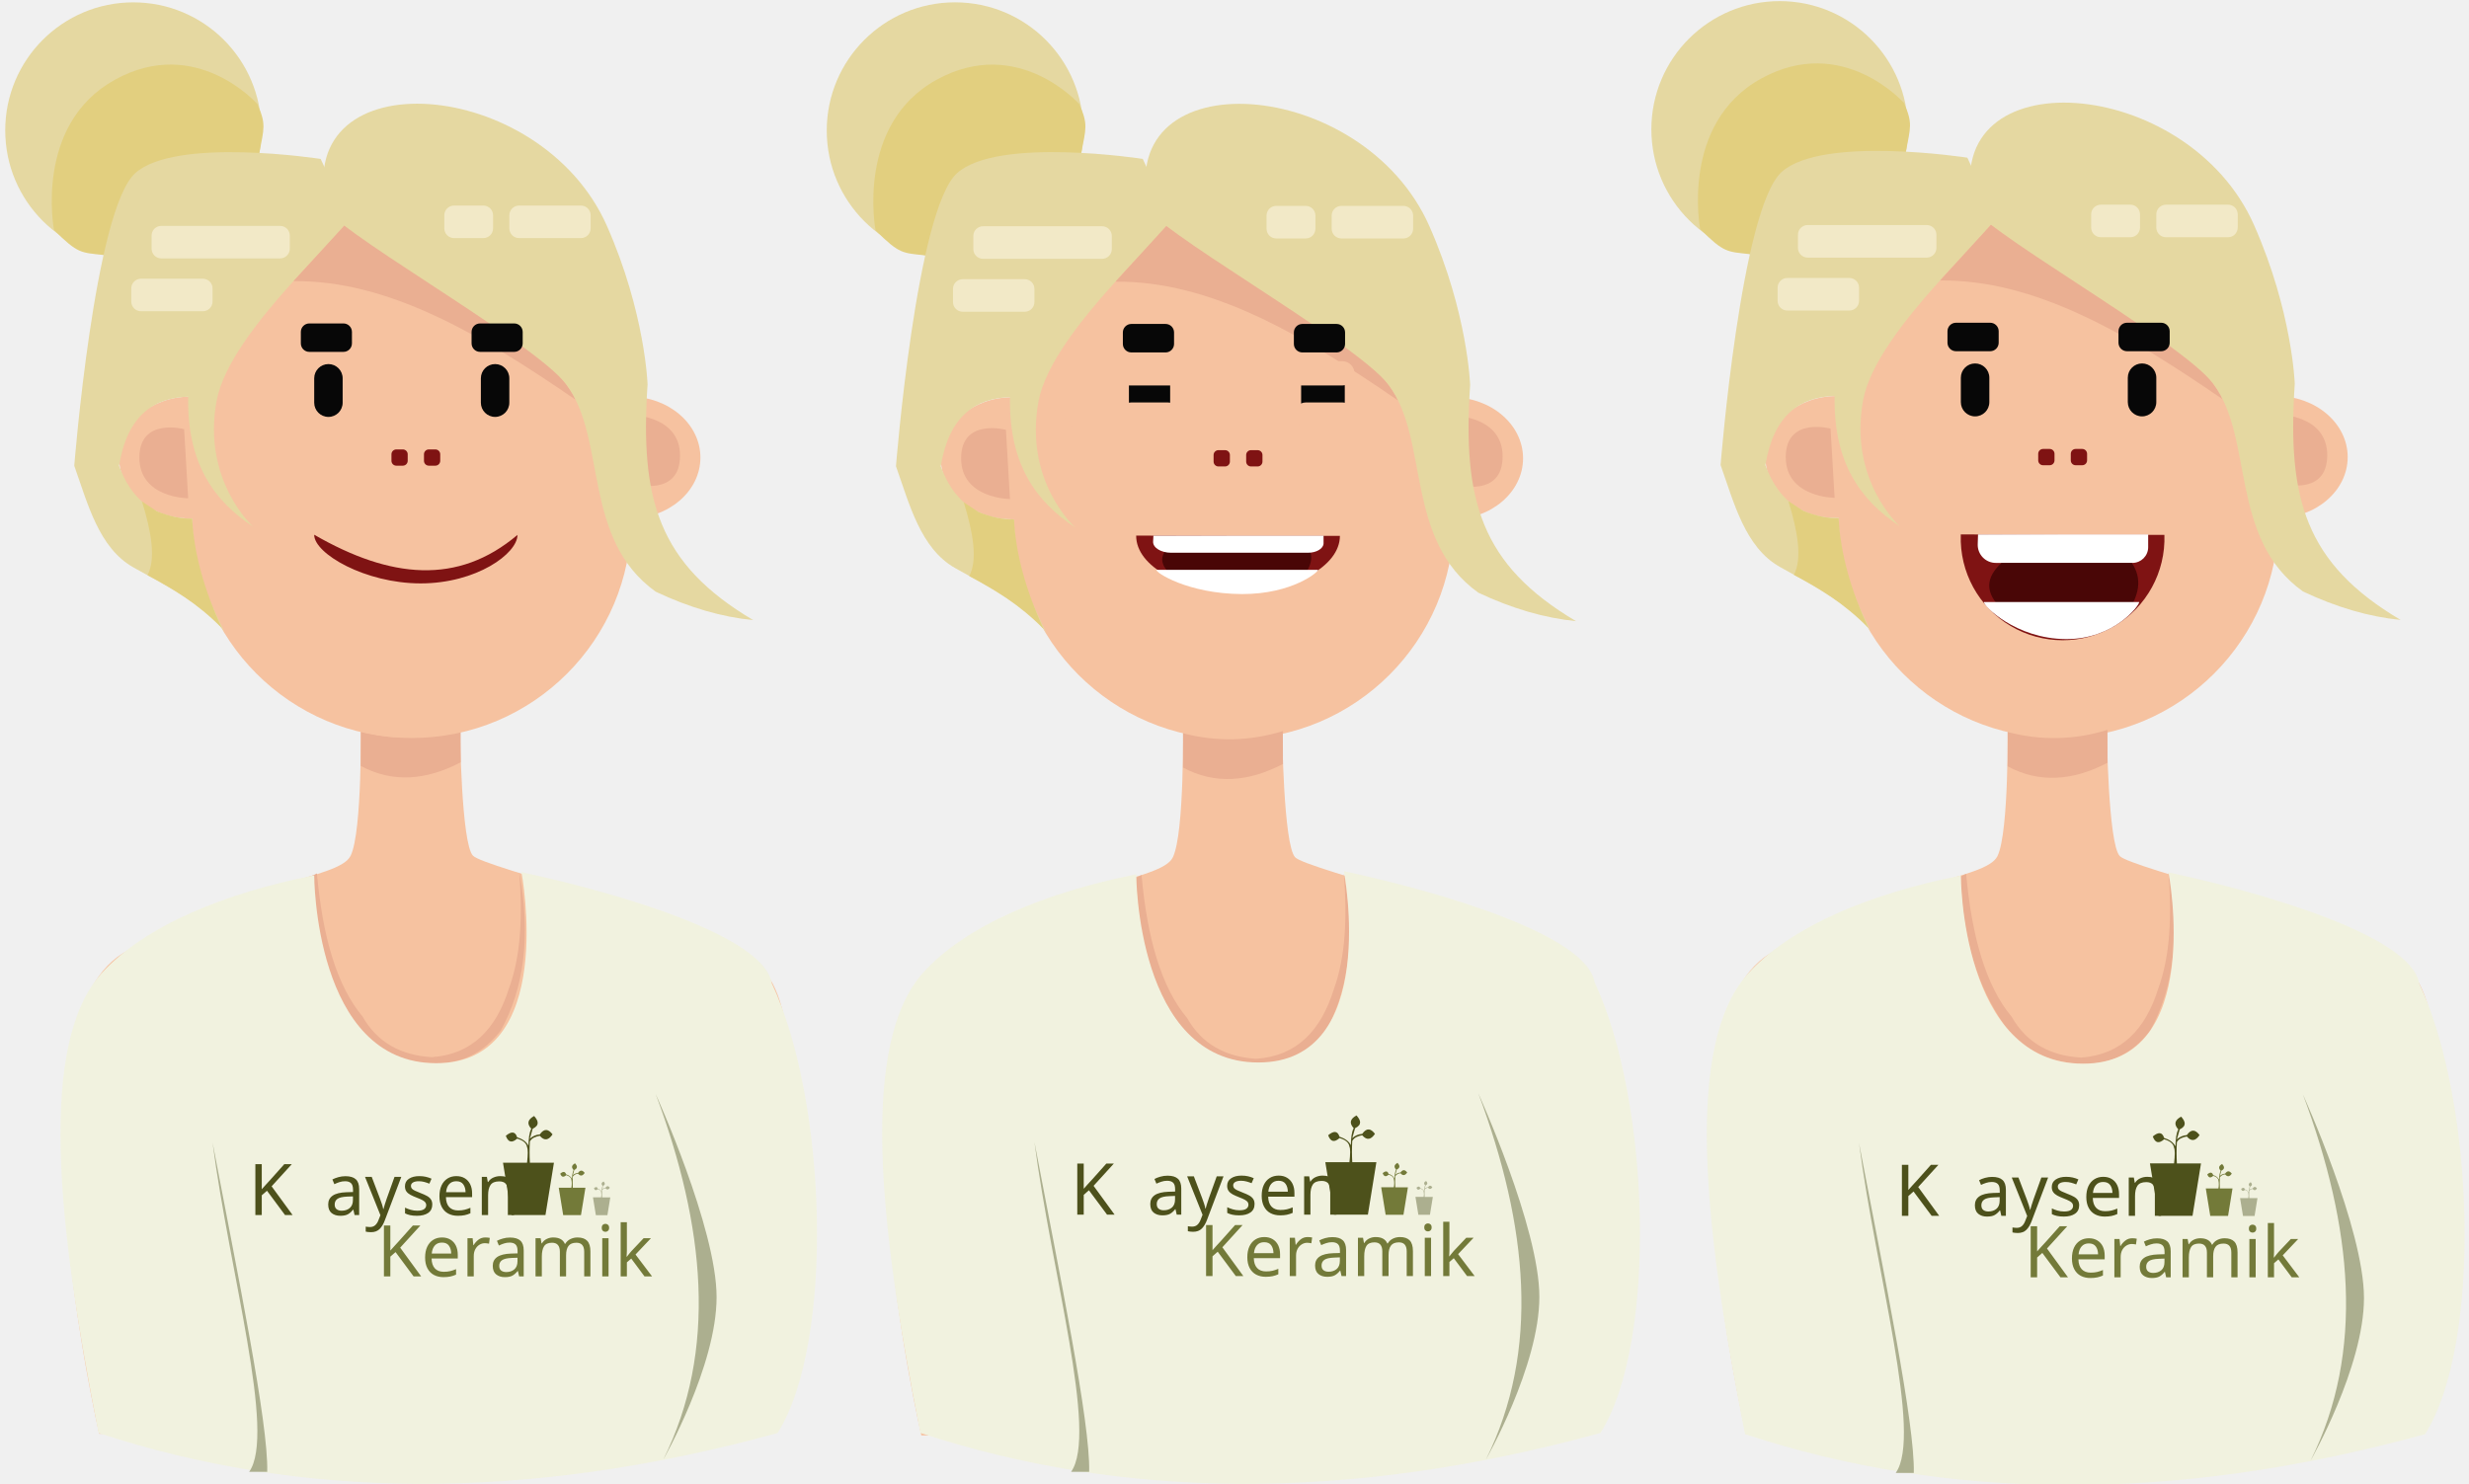
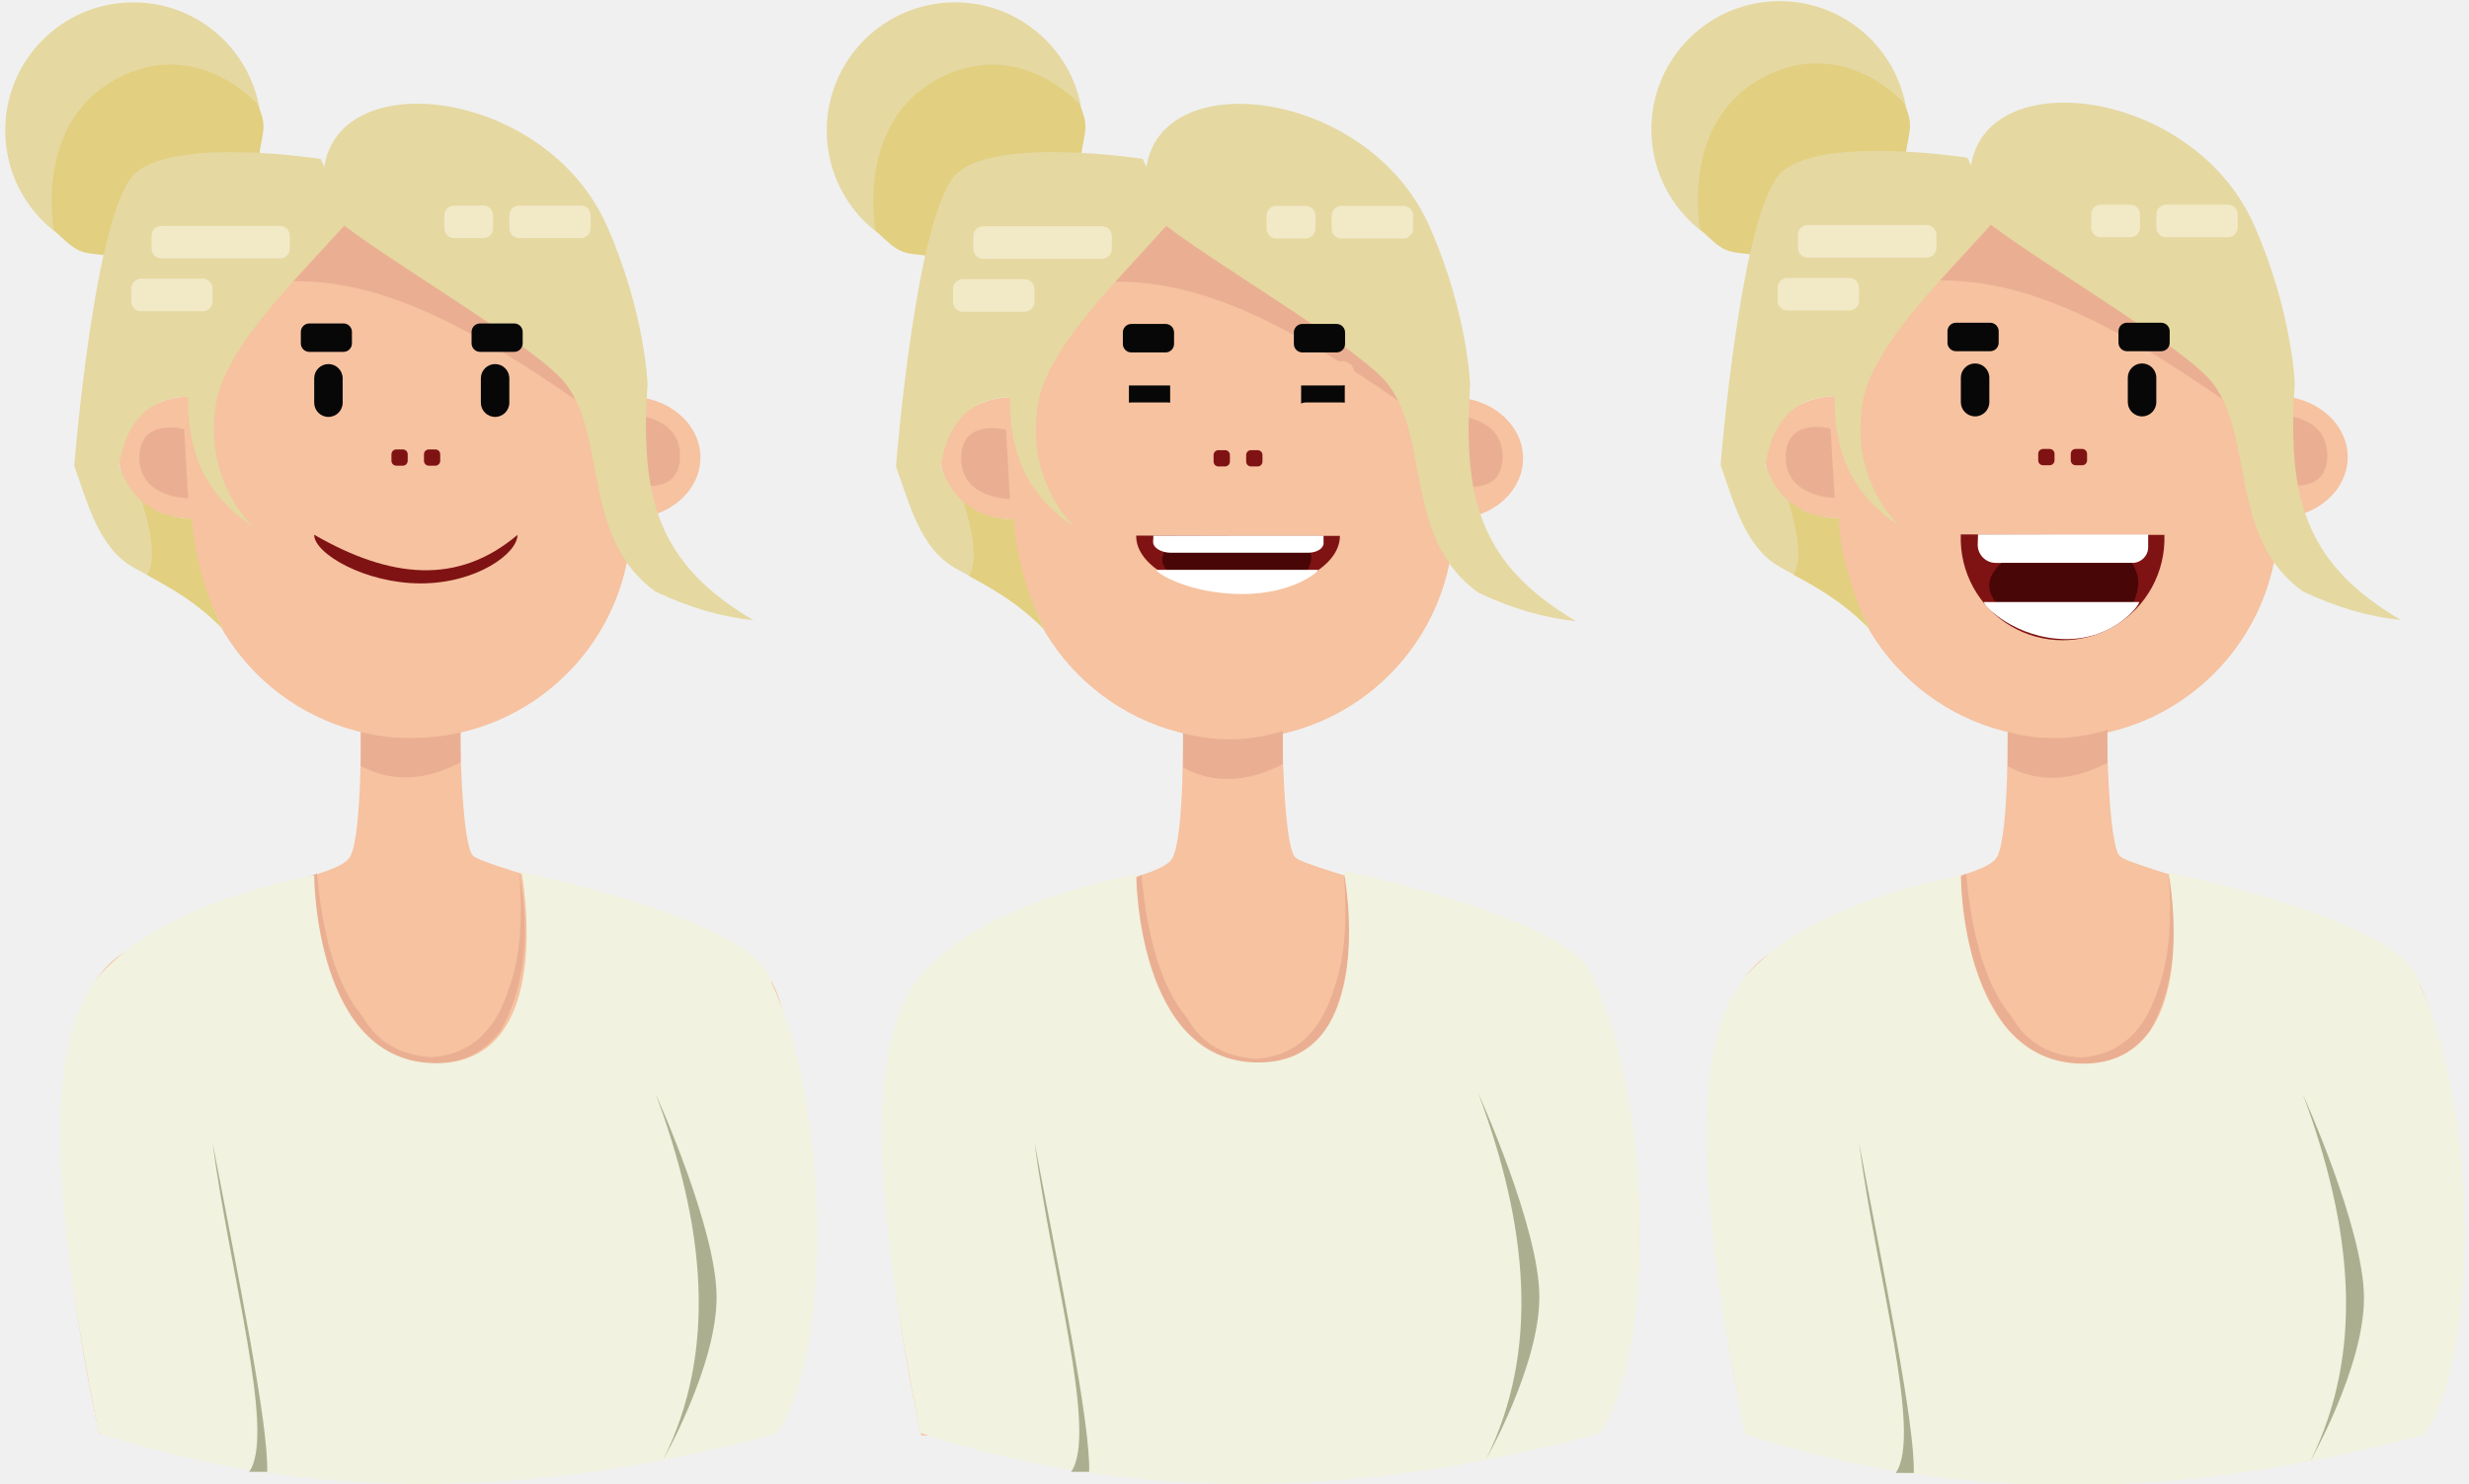
<svg xmlns="http://www.w3.org/2000/svg" id="Layer_1" data-name="Layer 1" width="1018" height="612" viewBox="0 0 1018 612">
-   <defs>
-     <style>
-       .cls-1 {
-         fill: #f6c2a0;
-       }
- 
-       .cls-2 {
-         fill: #eaaf92;
-       }
- 
-       .cls-3 {
-         fill: #070707;
-       }
- 
-       .cls-4 {
-         fill: #7f1313;
-       }
- 
-       .cls-5 {
-         fill: #e5d8a1;
-       }
- 
-       .cls-6 {
-         fill: #e2cf7f;
-       }
- 
-       .cls-7 {
-         fill: #f2e9c7;
-       }
- 
-       .cls-8 {
-         fill: #f1f2df;
-       }
- 
-       .cls-9 {
-         fill: #acaf8f;
-       }
- 
-       .cls-10, .cls-12 {
-         font-size: 29.42px;
-       }
- 
-       .cls-10, .cls-13, .cls-17 {
-         fill: #4d511b;
-       }
- 
-       .cls-10, .cls-12, .cls-17, .cls-19 {
-         font-family: Sail-Regular, Sail;
-       }
- 
-       .cls-11 {
-         letter-spacing: -0.01em;
-       }
- 
-       .cls-12, .cls-14, .cls-19 {
-         fill: #737a39;
-       }
- 
-       .cls-15 {
-         fill: #490606;
-       }
- 
-       .cls-16 {
-         fill: #fff;
-       }
- 
-       .cls-17, .cls-19 {
-         font-size: 29.47px;
-       }
- 
-       .cls-18 {
-         letter-spacing: -0.01em;
-       }
- 
-       .cls-20 {
-         fill: none;
-       }
-     </style>
-   </defs>
-   <g>
-     <path class="cls-1" d="M148.76,297.48s.68,45.33-4.17,55.4-45.31,10.08-94,40.3-9.7,198.12-9.7,198.12H312.39s31.8-171.26,0-193.08S199.81,357.92,195,352.88s-5.34-52.13-5.34-52.13Z" />
-     <path class="cls-2" d="M148.79,301.72a73.84,73.84,0,0,0,41.14-.88l0,13.56c-14.28,7.44-28,8.54-41.19,1.48Z" />
-     <path class="cls-2" d="M130.68,360.21l-2.2,1.07c.46,23.49,6,44.23,18.07,61.48,7,8.44,15.88,15.1,30.82,15.72,12.2.8,21.76-4,29.08-13.45,9.55-17.26,12.55-38.78,7.66-65.43,1.35,17.75.77,34.23-4.2,47.85-5.33,17.06-15.38,27.41-31.9,28.54-12.65-.76-22.41-6-28.54-16.79C138.89,406.59,133,386.28,130.68,360.21Z" />
-     <g>
-       <rect class="cls-1" x="79.26" y="79.75" width="181.03" height="224.61" rx="90.52" />
-       <ellipse class="cls-1" cx="259.46" cy="188.7" rx="29.33" ry="25.14" />
-       <ellipse class="cls-1" cx="78.42" cy="188.7" rx="29.33" ry="25.14" />
-       <rect class="cls-3" x="124.04" y="133.39" width="21.07" height="11.73" rx="3.5" />
-       <rect class="cls-4" x="161.4" y="185.35" width="6.7" height="6.7" rx="2" />
-       <rect class="cls-4" x="174.81" y="185.35" width="6.7" height="6.7" rx="2" />
-       <path class="cls-4" d="M129.55,220.53v.07c0,7.67,20.93,20,43.91,20s39.9-12.3,39.9-20C188.79,241.4,161,238.66,129.55,220.53Z" />
-       <circle class="cls-5" cx="54.96" cy="53.77" r="52.8" />
-       <path class="cls-6" d="M106.08,42.87s-25.14-28.49-58.67-10-25.14,62-25.14,62c9.93,9.89,11.13,9.26,20.47,10.3L106.94,63C108.84,52.87,109.82,51.19,106.08,42.87Z" />
-       <path class="cls-5" d="M143.54,89.59c3.15,3.09-48.72,45.88-54.22,75.65-6.1,33,15.08,52,15.08,52-15.87-10.5-27.32-25.71-26.81-53.64-14.07.4-25.12,7.63-28.5,28.5,4.81,13.08,13.61,21.74,30.17,21.79-1.57,11.83,4,28.19,13.41,46.93C86.28,250.53,66.11,240.21,55,234c-14.34-8.08-18.87-26.49-24.38-41.9,0,0,8.38-105.61,25.14-120.69s76.44-5.87,76.44-5.87" />
-       <path class="cls-2" d="M142,93,121,115.94c39-.37,76.43,21.5,116.33,48.92C229.52,148,196.17,123.55,142,93Z" />
-       <path class="cls-6" d="M64.68,210.87c5.15,2,10.08,3.25,14.58,3,.65,14.33,5,29.41,12.1,45.06-9.85-10-20.33-16.38-30.55-21.73,3.48-6.58,1.7-17.56-2.26-30.37Z" />
-       <rect class="cls-3" x="129.55" y="150.15" width="11.73" height="21.79" rx="5.87" />
-       <rect class="cls-3" x="198.27" y="150.15" width="11.73" height="21.79" rx="5.87" />
-       <path class="cls-2" d="M75.91,177s-18.44-5-18.44,11.73,20.12,16.77,20.12,16.77Z" />
-       <path class="cls-2" d="M261.86,199.67s18.4,5.17,18.53-11.6-20-16.91-20-16.91Z" />
-       <path class="cls-5" d="M134.58,84.78c-3.7,6.38,85.39,55.76,98.89,73.75,16.87,22.48,6.36,63.6,36.88,85.49q20.73,9.81,40.23,11.73c-39.33-23.27-46.73-50-43.58-97.22,0,0-.95-29.57-16.76-65.37C222.77,31,120.89,24.2,134.58,84.78Z" />
-       <rect class="cls-3" x="194.44" y="133.39" width="21.07" height="11.73" rx="3.5" />
-       <rect class="cls-7" x="62.5" y="93.16" width="56.99" height="13.41" rx="4" />
-       <rect class="cls-7" x="54.12" y="114.95" width="33.52" height="13.41" rx="4" />
-       <rect class="cls-7" x="210.01" y="84.78" width="33.52" height="13.41" rx="4" />
-       <rect class="cls-7" x="183.19" y="84.78" width="20.11" height="13.41" rx="4" />
-       <g>
-         <path class="cls-8" d="M129.55,361s0,77.48,50.28,77.48S215,359.68,215,359.68c40.81,8.8,100,26.33,103.18,45.76,22.91,48.7,25.95,148.34,2.42,185.56-104.36,28.69-197.1,27.21-279.93,0-17.43-87.29-24.63-160.48,1-189.38C59.56,381.79,92.48,368.35,129.55,361Z" />
-         <path class="cls-9" d="M273.46,602s22-38.55,22-67.05-25.14-83.81-25.14-83.81C290.73,505.72,295.89,556.93,273.46,602Z" />
-         <g>
-           <text class="cls-10" transform="translate(102.43 501.11)">
-             <tspan class="cls-11">K</tspan>
-             <tspan x="31.53" y="0">aysen</tspan>
-           </text>
-           <text class="cls-12" transform="translate(155.44 526.41)">Keramik</text>
-           <path class="cls-13" d="M207.39,479.51h9.92c.38-3.34.4-5.5,0-6.42-.28-1.8-1.84-2.85-4.09-3.5-2.07,1.85-3.66,1.63-4.67-1.17,2.22-1.85,3.87-1.93,4.67.59,2,.68,3.76,1.67,4.67,3.5.06-2.82.29-5.39,1.17-7-2.12-2.32-1.19-3.95,1.17-5.26,1.77,2,2.35,3.84-.59,5.26l-1.16,4.08a6.75,6.75,0,0,1,4.08-1.75c1.92-2.7,3.63-2.14,5.26,0-1.57,2.34-3.3,2.86-5.26.58-1.64.35-3.21.8-4.08,2.34a73,73,0,0,0,0,8.75h9.92l-3.5,21.6h-14Z" />
-           <path class="cls-14" d="M230.38,489.84h5.19a8.53,8.53,0,0,0,0-3.36c-.14-.94-1-1.49-2.13-1.83-1.09,1-1.92.85-2.45-.61,1.16-1,2-1,2.45.3a3.91,3.91,0,0,1,2.44,1.84,8.74,8.74,0,0,1,.61-3.67c-1.11-1.21-.63-2.06.61-2.75.93,1.05,1.23,2-.31,2.75l-.61,2.14a3.6,3.6,0,0,1,2.14-.92c1-1.41,1.9-1.12,2.75,0-.82,1.23-1.72,1.5-2.75.31a2.88,2.88,0,0,0-2.14,1.22,41.16,41.16,0,0,0,0,4.58h5.2l-1.84,11.3h-7.33Z" />
-           <path class="cls-9" d="M244.49,493.8h3.37a5.45,5.45,0,0,0,0-2.18c-.09-.61-.62-1-1.39-1.19-.7.63-1.24.55-1.58-.4.75-.63,1.31-.66,1.58.2a2.53,2.53,0,0,1,1.59,1.19,5.64,5.64,0,0,1,.4-2.38c-.72-.79-.41-1.34.4-1.79.6.68.8,1.31-.2,1.79l-.4,1.39a2.36,2.36,0,0,1,1.39-.6c.65-.92,1.23-.73,1.79,0-.54.8-1.12,1-1.79.2a1.88,1.88,0,0,0-1.39.79,26.93,26.93,0,0,0,0,3h3.37l-1.19,7.34h-4.76Z" />
-         </g>
-         <path class="cls-9" d="M87.64,471.2C97.85,524.88,110.72,586.93,110.18,607h-7.45C113.86,591.38,94.58,524.61,87.64,471.2Z" />
-       </g>
-     </g>
-   </g>
-   <g>
-     <rect class="cls-1" x="418.11" y="79.88" width="181.33" height="224.98" rx="90.66" />
-     <ellipse class="cls-1" cx="598.6" cy="189.01" rx="29.38" ry="25.18" />
-     <ellipse class="cls-1" cx="417.27" cy="189.01" rx="29.38" ry="25.18" />
-     <rect class="cls-3" x="462.97" y="133.6" width="21.11" height="11.75" rx="3.5" />
-     <rect class="cls-4" x="500.38" y="185.65" width="6.72" height="6.72" rx="2" />
-     <rect class="cls-4" x="513.81" y="185.65" width="6.72" height="6.72" rx="2" />
-     <path class="cls-4" d="M510.46,221l-42-.11V221c0,12.6,18.95,23,42,23s42-10.37,42-23Z" />
-     <circle class="cls-5" cx="393.77" cy="53.85" r="52.89" />
-     <path class="cls-6" d="M445,42.94S419.79,14.4,386.21,32.87,361,95,361,95c9.94,9.9,11.14,9.28,20.5,10.32l64.3-42.17C447.74,53,448.72,51.27,445,42.94Z" />
-     <path class="cls-5" d="M482.5,89.74c3.15,3.09-48.8,46-54.31,75.77-6.11,33.06,15.11,52,15.11,52-15.9-10.52-27.37-25.75-26.87-53.72-14.08.4-25.15,7.64-28.54,28.54,4.82,13.1,13.63,21.78,30.22,21.83-1.57,11.85,4,28.24,13.44,47-6.41-10.27-26.61-20.61-37.71-26.87-14.36-8.09-18.9-26.53-24.42-42,0,0,8.4-105.78,25.19-120.89s76.56-5.87,76.56-5.87" />
-     <path class="cls-2" d="M480.91,93.17l-21,23c39.05-.38,76.56,21.53,116.52,49C568.62,148.19,535.22,123.75,480.91,93.17Z" />
-     <path class="cls-6" d="M403.51,211.21c5.15,2,10.1,3.26,14.6,3,.66,14.35,5,29.46,12.12,45.13-9.87-10-20.36-16.41-30.59-21.76,3.47-6.59,1.69-17.59-2.27-30.42Z" />
-     <rect class="cls-3" x="465.47" y="150.39" width="17" height="21.83" rx="5.88" />
-     <rect class="cls-3" x="536.47" y="150.39" width="18" height="21.83" rx="5.88" />
-     <path class="cls-2" d="M414.76,177.26s-18.47-5-18.47,11.75,20.14,16.79,20.14,16.79Z" />
-     <path class="cls-2" d="M601,200s18.43,5.18,18.55-11.61-20-16.94-20-16.94Z" />
-     <path class="cls-5" d="M473.52,84.91c-3.7,6.39,85.54,55.86,99.06,73.88,16.89,22.51,6.36,63.7,36.94,85.63q20.75,9.81,40.29,11.75c-39.39-23.31-46.81-50.1-43.65-97.38,0,0-.95-29.63-16.79-65.48C561.85,31,459.81,24.24,473.52,84.91Z" />
-     <rect class="cls-3" x="533.48" y="133.6" width="21.11" height="11.75" rx="3.5" />
-     <rect class="cls-7" x="401.32" y="93.31" width="57.09" height="13.43" rx="4" />
-     <rect class="cls-7" x="392.93" y="115.14" width="33.58" height="13.43" rx="4" />
-     <rect class="cls-7" x="549.07" y="84.91" width="33.58" height="13.43" rx="4" />
-     <rect class="cls-7" x="522.21" y="84.91" width="20.15" height="13.43" rx="4" />
-     <path class="cls-15" d="M485,238.57c-8.11-5.57-7.15-10.45-.75-14.91H538c4.48,5.1,2.8,10.21-1.68,15.31Z" />
-     <path class="cls-16" d="M476.88,235h66.58c.36.69-10.5,10.05-31.36,10C489.59,244.91,476,235.85,476.88,235Z" />
-     <path class="cls-1" d="M487.76,298.14s.68,45.34-4.17,55.41-45.31,10.07-94,40.3S379.88,592,379.88,592H651.39s31.8-171.26,0-193.09S538.81,358.59,534,353.55s-5.34-52.13-5.34-52.13Z" />
-     <path class="cls-2" d="M487.79,302.39a73.75,73.75,0,0,0,41.14-.89l.05,13.57c-14.28,7.44-28.05,8.54-41.19,1.48Z" />
-     <path class="cls-2" d="M470.68,360.88l-2.2,1.07c.46,23.49,6,44.23,18.07,61.47,7,8.45,15.88,15.1,30.82,15.73,12.2.8,21.76-4,29.08-13.45,9.55-17.26,12.55-38.78,7.66-65.43,1.35,17.75.77,34.23-4.2,47.85-5.33,17.06-15.38,27.4-31.9,28.54-12.65-.76-22.41-6-28.54-16.79C478.89,407.26,473,387,470.68,360.88Z" />
-     <path class="cls-16" d="M545.72,224.07v-3.16H475.57l-.13,2.43c-.13,2.53,3.24,4.62,7.45,4.62h56.33C542.81,228,545.72,226.22,545.72,224.07Z" />
-     <rect class="cls-1" x="461.47" y="165.97" width="25" height="10" rx="5" />
-     <rect class="cls-1" x="533.47" y="165.97" width="25" height="10" rx="5" />
-     <rect class="cls-1" x="455.47" y="148.97" width="36" height="10" rx="5" />
-     <rect class="cls-1" x="522.47" y="148.97" width="36" height="10" rx="5" />
-     <g>
-       <path class="cls-8" d="M468.48,360.57s0,77.61,50.37,77.61,35.26-78.91,35.26-78.91c40.88,8.82,100.12,26.37,103.36,45.83,22.94,48.79,26,148.59,2.42,185.87-104.54,28.74-197.43,27.25-280.39,0-17.46-87.44-24.67-160.75,1-189.69C398.38,381.42,431.36,368,468.48,360.57Z" />
-       <path class="cls-9" d="M612.63,602s22.07-38.62,22.07-67.16-25.18-83.95-25.18-83.95C629.93,505.55,635.1,556.84,612.63,602Z" />
-       <g>
-         <text class="cls-17" transform="translate(441.32 500.93)">
-           <tspan class="cls-18">K</tspan>
-           <tspan x="31.59" y="0">aysen</tspan>
-         </text>
-         <text class="cls-19" transform="translate(494.42 526.27)">Keramik</text>
-         <path class="cls-13" d="M546.45,479.3h9.94c.38-3.35.4-5.52,0-6.43-.28-1.81-1.84-2.86-4.09-3.51-2.08,1.85-3.68,1.63-4.68-1.17,2.22-1.85,3.87-1.94,4.68.59,2,.68,3.76,1.67,4.67,3.5.06-2.82.29-5.39,1.17-7-2.12-2.33-1.19-4,1.17-5.26,1.78,2,2.36,3.84-.58,5.26l-1.17,4.09a6.76,6.76,0,0,1,4.09-1.75c1.92-2.71,3.64-2.15,5.26,0-1.57,2.34-3.29,2.86-5.26.58-1.65.34-3.22.8-4.09,2.34a73.31,73.31,0,0,0,0,8.77h9.94L564,500.93H550Z" />
-         <path class="cls-14" d="M569.48,489.64h5.2a8.53,8.53,0,0,0,0-3.36c-.15-.95-1-1.5-2.14-1.84-1.08,1-1.92.86-2.45-.61,1.17-1,2-1,2.45.31A3.88,3.88,0,0,1,575,486a8.77,8.77,0,0,1,.61-3.67c-1.11-1.21-.63-2.07.61-2.75.93,1,1.24,2-.3,2.75l-.62,2.14a3.63,3.63,0,0,1,2.15-.92c1-1.41,1.9-1.12,2.75,0-.82,1.23-1.73,1.5-2.75.31a2.89,2.89,0,0,0-2.15,1.22,39,39,0,0,0,0,4.59h5.2L578.66,501h-7.34Z" />
-         <path class="cls-9" d="M583.61,493.61H587a5.5,5.5,0,0,0,0-2.19c-.09-.61-.62-1-1.39-1.19-.7.63-1.25.55-1.59-.4.76-.63,1.32-.66,1.59.2a2.53,2.53,0,0,1,1.59,1.19,5.64,5.64,0,0,1,.4-2.38c-.72-.79-.41-1.35.4-1.79.6.68.8,1.31-.2,1.79l-.4,1.39a2.36,2.36,0,0,1,1.39-.6c.65-.92,1.24-.73,1.79,0-.53.8-1.12,1-1.79.2a1.86,1.86,0,0,0-1.39.8,26.93,26.93,0,0,0,0,3h3.38L589.58,501h-4.77Z" />
-       </g>
-       <path class="cls-9" d="M426.51,471c10.22,53.77,23.12,115.92,22.57,136h-7.46C452.76,591.35,433.46,524.47,426.51,471Z" />
-     </g>
-   </g>
-   <rect class="cls-20" x="-0.47" y="-0.03" width="340" height="613" />
-   <rect class="cls-20" x="338.53" y="-0.03" width="340" height="613" />
-   <rect class="cls-1" x="758.11" y="79.38" width="181.33" height="224.98" rx="90.66" />
-   <ellipse class="cls-1" cx="938.6" cy="188.51" rx="29.38" ry="25.18" />
-   <ellipse class="cls-1" cx="757.27" cy="188.51" rx="29.38" ry="25.18" />
-   <rect class="cls-3" x="802.97" y="133.1" width="21.11" height="11.75" rx="3.5" />
-   <rect class="cls-4" x="840.38" y="185.15" width="6.72" height="6.72" rx="2" />
-   <rect class="cls-4" x="853.81" y="185.15" width="6.72" height="6.72" rx="2" />
-   <path class="cls-4" d="M850.46,220.59l-42-.2v.2a42,42,0,1,0,83.95,0Z" />
-   <path class="cls-16" d="M885.72,225.67v-5.26H815.57l-.13,4.06a7.45,7.45,0,0,0,7.45,7.68h56.33A6.49,6.49,0,0,0,885.72,225.67Z" />
-   <circle class="cls-5" cx="733.77" cy="53.35" r="52.89" />
-   <path class="cls-6" d="M785,42.44S759.79,13.9,726.21,32.37,701,94.49,701,94.49c9.94,9.9,11.14,9.28,20.5,10.32l64.3-42.17C787.74,52.45,788.72,50.77,785,42.44Z" />
-   <path class="cls-5" d="M822.5,89.24c3.15,3.09-48.8,46-54.31,75.77-6.11,33.06,15.11,52,15.11,52-15.9-10.52-27.37-25.75-26.87-53.72-14.08.4-25.15,7.64-28.54,28.54,4.82,13.1,13.63,21.78,30.22,21.83-1.57,11.85,4,28.24,13.44,47-6.41-10.27-26.61-20.61-37.71-26.87-14.36-8.09-18.9-26.53-24.42-42,0,0,8.4-105.78,25.19-120.89s76.56-5.87,76.56-5.87" />
-   <path class="cls-2" d="M820.91,92.67l-21,23c39.05-.38,76.56,21.53,116.52,49C908.62,147.69,875.22,123.25,820.91,92.67Z" />
-   <path class="cls-6" d="M743.51,210.71c5.15,2,10.1,3.26,14.6,3,.66,14.35,5,29.46,12.12,45.13-9.87-10-20.36-16.41-30.59-21.76,3.47-6.59,1.69-17.59-2.27-30.42Z" />
-   <rect class="cls-3" x="808.48" y="149.89" width="11.75" height="21.83" rx="5.88" />
-   <rect class="cls-3" x="877.32" y="149.89" width="11.75" height="21.83" rx="5.88" />
-   <path class="cls-2" d="M754.76,176.76s-18.47-5-18.47,11.75,20.14,16.79,20.14,16.79Z" />
-   <path class="cls-2" d="M941,199.49s18.43,5.18,18.55-11.61-20-16.94-20-16.94Z" />
-   <path class="cls-5" d="M813.52,84.41c-3.7,6.39,85.54,55.86,99.06,73.88,16.89,22.51,6.36,63.7,36.94,85.63q20.75,9.81,40.29,11.75c-39.39-23.31-46.81-50.1-43.65-97.38,0,0-.95-29.63-16.79-65.48C901.85,30.52,799.81,23.74,813.52,84.41Z" />
-   <rect class="cls-3" x="873.48" y="133.1" width="21.11" height="11.75" rx="3.5" />
-   <rect class="cls-7" x="741.32" y="92.81" width="57.09" height="13.43" rx="4" />
-   <rect class="cls-7" x="732.93" y="114.64" width="33.58" height="13.43" rx="4" />
-   <rect class="cls-7" x="889.07" y="84.41" width="33.58" height="13.43" rx="4" />
-   <rect class="cls-7" x="862.21" y="84.41" width="20.15" height="13.43" rx="4" />
-   <path class="cls-15" d="M826,251.79c-8.11-7.34-7.15-13.76-.75-19.63H879c4.48,6.72,2.8,13.44-1.68,20.15Z" />
-   <path class="cls-16" d="M818,248.28h64c.35,1.06-10.09,15.38-30.14,15.29C831,263.47,817.59,249.63,818,248.28Z" />
-   <path class="cls-1" d="M827.76,297.64s.68,45.34-4.17,55.41-45.31,10.07-94,40.3-9.7,198.12-9.7,198.12H991.39s31.8-171.26,0-193.09S878.81,358.09,874,353.05s-5.34-52.13-5.34-52.13Z" />
-   <path class="cls-2" d="M827.79,301.89a73.75,73.75,0,0,0,41.14-.89l.05,13.57c-14.28,7.44-28.05,8.54-41.19,1.48Z" />
-   <path class="cls-2" d="M810.68,360.38l-2.2,1.07c.46,23.49,6,44.23,18.07,61.47,7,8.45,15.88,15.1,30.82,15.73,12.2.8,21.76-4,29.08-13.45,9.55-17.26,12.55-38.78,7.66-65.43,1.35,17.75.77,34.23-4.2,47.85-5.33,17.06-15.38,27.4-31.9,28.54-12.65-.76-22.41-6-28.54-16.79C818.89,406.76,813,386.45,810.68,360.38Z" />
-   <g>
-     <path class="cls-8" d="M808.48,361.07s0,77.61,50.37,77.61,35.26-78.91,35.26-78.91c40.88,8.82,100.12,26.37,103.36,45.83,22.94,48.79,26,148.59,2.42,185.87-104.54,28.74-197.43,27.25-280.39,0-17.46-87.44-24.67-160.75,1-189.69C738.38,381.92,771.36,368.45,808.48,361.07Z" />
-     <path class="cls-9" d="M952.63,602.47s22.07-38.62,22.07-67.16-25.18-83.95-25.18-83.95C969.93,506.05,975.1,557.34,952.63,602.47Z" />
-     <g>
-       <text class="cls-17" transform="translate(781.32 501.43)">
-         <tspan class="cls-18">K</tspan>
-         <tspan x="31.59" y="0">aysen</tspan>
-       </text>
-       <text class="cls-19" transform="translate(834.42 526.77)">Keramik</text>
-       <path class="cls-13" d="M886.45,479.8h9.94c.38-3.35.4-5.52,0-6.43-.28-1.81-1.84-2.86-4.09-3.51-2.08,1.85-3.68,1.63-4.68-1.17,2.22-1.85,3.87-1.94,4.68.59,2,.68,3.76,1.67,4.67,3.5.06-2.82.29-5.39,1.17-7-2.12-2.33-1.19-4,1.17-5.26,1.78,2,2.36,3.84-.58,5.26l-1.17,4.09a6.76,6.76,0,0,1,4.09-1.75c1.92-2.71,3.64-2.15,5.26,0-1.57,2.34-3.29,2.86-5.26.58-1.65.34-3.22.8-4.09,2.34a73.31,73.31,0,0,0,0,8.77h9.94L904,501.43H890Z" />
-       <path class="cls-14" d="M909.48,490.14h5.2a8.53,8.53,0,0,0,0-3.36c-.15-.95-1-1.5-2.14-1.84-1.08,1-1.92.86-2.45-.61,1.17-1,2-1,2.45.31a3.88,3.88,0,0,1,2.45,1.83,8.77,8.77,0,0,1,.61-3.67c-1.11-1.21-.63-2.07.61-2.75.93,1,1.24,2-.3,2.75l-.62,2.14a3.63,3.63,0,0,1,2.15-.92c1-1.41,1.9-1.12,2.75,0-.82,1.23-1.73,1.5-2.75.31a2.89,2.89,0,0,0-2.15,1.22,39,39,0,0,0,0,4.59h5.2l-1.83,11.32h-7.34Z" />
-       <path class="cls-9" d="M923.61,494.11H927a5.5,5.5,0,0,0,0-2.19c-.09-.61-.62-1-1.39-1.19-.7.63-1.25.55-1.59-.4.76-.63,1.32-.66,1.59.2a2.53,2.53,0,0,1,1.59,1.19,5.64,5.64,0,0,1,.4-2.38c-.72-.79-.41-1.35.4-1.79.6.68.8,1.31-.2,1.79l-.4,1.39a2.36,2.36,0,0,1,1.39-.6c.65-.92,1.24-.73,1.79,0-.53.8-1.12,1-1.79.2a1.86,1.86,0,0,0-1.39.8,26.93,26.93,0,0,0,0,3h3.38l-1.19,7.35h-4.77Z" />
-     </g>
-     <path class="cls-9" d="M766.51,471.47c10.22,53.77,23.12,115.92,22.57,136h-7.46C792.76,591.85,773.46,525,766.51,471.47Z" />
-   </g>
-   <rect class="cls-20" x="678.53" y="-0.03" width="340" height="613" />
+   <path d="M148.76,297.48s.68,45.33-4.17,55.4-45.31,10.08-94,40.3-9.7,198.12-9.7,198.12H312.39s31.8-171.26,0-193.08S199.81,357.92,195,352.88s-5.34-52.13-5.34-52.13Z" fill="#f6c2a0" />
+   <path d="M148.79,301.72a73.84,73.84,0,0,0,41.14-.88l0,13.56c-14.28,7.44-28,8.54-41.19,1.48Z" fill="#eaaf92" />
+   <path d="M130.68,360.21l-2.2,1.07c.46,23.49,6,44.23,18.07,61.48,7,8.44,15.88,15.1,30.82,15.72,12.2.8,21.76-4,29.08-13.45,9.55-17.26,12.55-38.78,7.66-65.43,1.35,17.75.77,34.23-4.2,47.85-5.33,17.06-15.38,27.41-31.9,28.54-12.65-.76-22.41-6-28.54-16.79C138.89,406.59,133,386.28,130.68,360.21Z" fill="#eaaf92" />
+   <rect x="79.26" y="79.75" width="181.03" height="224.61" rx="90.52" fill="#f6c2a0" />
+   <ellipse cx="259.46" cy="188.7" rx="29.33" ry="25.14" fill="#f6c2a0" />
+   <ellipse cx="78.42" cy="188.7" rx="29.33" ry="25.14" fill="#f6c2a0" />
+   <rect x="124.04" y="133.39" width="21.07" height="11.73" rx="3.5" fill="#070707" />
+   <rect x="161.4" y="185.35" width="6.7" height="6.7" rx="2" fill="#7f1313" />
+   <rect x="174.81" y="185.35" width="6.7" height="6.7" rx="2" fill="#7f1313" />
+   <path d="M129.55,220.53v.07c0,7.67,20.93,20,43.91,20s39.9-12.3,39.9-20C188.79,241.4,161,238.66,129.55,220.53Z" fill="#7f1313" />
+   <circle cx="54.96" cy="53.77" r="52.8" fill="#e5d8a1" />
+   <path d="M106.08,42.87s-25.14-28.49-58.67-10-25.14,62-25.14,62c9.93,9.89,11.13,9.26,20.47,10.3L106.94,63C108.84,52.87,109.82,51.19,106.08,42.87Z" fill="#e2cf7f" />
+   <path d="M143.54,89.59c3.15,3.09-48.72,45.88-54.22,75.65-6.1,33,15.08,52,15.08,52-15.87-10.5-27.32-25.71-26.81-53.64-14.07.4-25.12,7.63-28.5,28.5,4.81,13.08,13.61,21.74,30.17,21.79-1.57,11.83,4,28.19,13.41,46.93C86.28,250.53,66.11,240.21,55,234c-14.34-8.08-18.87-26.49-24.38-41.9,0,0,8.38-105.61,25.14-120.69s76.44-5.87,76.44-5.87" fill="#e5d8a1" />
+   <path d="M142,93,121,115.94c39-.37,76.43,21.5,116.33,48.92C229.52,148,196.17,123.55,142,93Z" fill="#eaaf92" />
+   <path d="M64.68,210.87c5.15,2,10.08,3.25,14.58,3,.65,14.33,5,29.41,12.1,45.06-9.85-10-20.33-16.38-30.55-21.73,3.48-6.58,1.7-17.56-2.26-30.37Z" fill="#e2cf7f" />
+   <rect x="129.55" y="150.15" width="11.73" height="21.79" rx="5.87" fill="#070707" />
+   <rect x="198.27" y="150.15" width="11.73" height="21.79" rx="5.87" fill="#070707" />
+   <path d="M75.91,177s-18.44-5-18.44,11.73,20.12,16.77,20.12,16.77Z" fill="#eaaf92" />
+   <path d="M261.86,199.67s18.4,5.17,18.53-11.6-20-16.91-20-16.91Z" fill="#eaaf92" />
+   <path d="M134.58,84.78c-3.7,6.38,85.39,55.76,98.89,73.75,16.87,22.48,6.36,63.6,36.88,85.49q20.73,9.81,40.23,11.73c-39.33-23.27-46.73-50-43.58-97.22,0,0-.95-29.57-16.76-65.37C222.77,31,120.89,24.2,134.58,84.78Z" fill="#e5d8a1" />
+   <rect x="194.44" y="133.39" width="21.07" height="11.73" rx="3.5" fill="#070707" />
+   <rect x="62.5" y="93.16" width="56.99" height="13.41" rx="4" fill="#f2e9c7" />
+   <rect x="54.12" y="114.95" width="33.52" height="13.41" rx="4" fill="#f2e9c7" />
+   <rect x="210.01" y="84.78" width="33.52" height="13.41" rx="4" fill="#f2e9c7" />
+   <rect x="183.19" y="84.78" width="20.11" height="13.41" rx="4" fill="#f2e9c7" />
+   <path d="M129.55,361s0,77.48,50.28,77.48S215,359.68,215,359.68c40.81,8.8,100,26.33,103.18,45.76,22.91,48.7,25.95,148.34,2.42,185.56-104.36,28.69-197.1,27.21-279.93,0-17.43-87.29-24.63-160.48,1-189.38C59.56,381.79,92.48,368.35,129.55,361Z" fill="#f1f2df" />
+   <path d="M273.46,602s22-38.55,22-67.05-25.14-83.81-25.14-83.81C290.73,505.72,295.89,556.93,273.46,602Z" fill="#acaf8f" />
+   <path d="M87.64,471.2C97.85,524.88,110.72,586.93,110.18,607h-7.45C113.86,591.38,94.58,524.61,87.64,471.2Z" fill="#acaf8f" />
+   <rect x="418.11" y="79.88" width="181.33" height="224.98" rx="90.66" fill="#f6c2a0" />
+   <ellipse cx="598.6" cy="189.01" rx="29.38" ry="25.18" fill="#f6c2a0" />
+   <ellipse cx="417.27" cy="189.01" rx="29.38" ry="25.18" fill="#f6c2a0" />
+   <rect x="462.97" y="133.6" width="21.11" height="11.75" rx="3.5" fill="#070707" />
+   <rect x="500.38" y="185.65" width="6.72" height="6.72" rx="2" fill="#7f1313" />
+   <rect x="513.81" y="185.65" width="6.72" height="6.72" rx="2" fill="#7f1313" />
+   <path d="M510.46,221l-42-.11V221c0,12.6,18.95,23,42,23s42-10.37,42-23Z" fill="#7f1313" />
+   <circle cx="393.77" cy="53.85" r="52.89" fill="#e5d8a1" />
+   <path d="M445,42.94S419.79,14.4,386.21,32.87,361,95,361,95c9.94,9.9,11.14,9.28,20.5,10.32l64.3-42.17C447.74,53,448.72,51.27,445,42.94Z" fill="#e2cf7f" />
+   <path d="M482.5,89.74c3.15,3.09-48.8,46-54.31,75.77-6.11,33.06,15.11,52,15.11,52-15.9-10.52-27.37-25.75-26.87-53.72-14.08.4-25.15,7.64-28.54,28.54,4.82,13.1,13.63,21.78,30.22,21.83-1.57,11.85,4,28.24,13.44,47-6.41-10.27-26.61-20.61-37.71-26.87-14.36-8.09-18.9-26.53-24.42-42,0,0,8.4-105.78,25.19-120.89s76.56-5.87,76.56-5.87" fill="#e5d8a1" />
+   <path d="M480.91,93.17l-21,23c39.05-.38,76.56,21.53,116.52,49C568.62,148.19,535.22,123.75,480.91,93.17Z" fill="#eaaf92" />
+   <path d="M403.51,211.21c5.15,2,10.1,3.26,14.6,3,.66,14.35,5,29.46,12.12,45.13-9.87-10-20.36-16.41-30.59-21.76,3.47-6.59,1.69-17.59-2.27-30.42Z" fill="#e2cf7f" />
+   <rect x="465.47" y="150.39" width="17" height="21.83" rx="5.88" fill="#070707" />
+   <rect x="536.47" y="150.39" width="18" height="21.83" rx="5.88" fill="#070707" />
+   <path d="M414.76,177.26s-18.47-5-18.47,11.75,20.14,16.79,20.14,16.79Z" fill="#eaaf92" />
+   <path d="M601,200s18.43,5.18,18.55-11.61-20-16.94-20-16.94Z" fill="#eaaf92" />
+   <path d="M473.52,84.91c-3.7,6.39,85.54,55.86,99.06,73.88,16.89,22.51,6.36,63.7,36.94,85.63q20.75,9.81,40.29,11.75c-39.39-23.31-46.81-50.1-43.65-97.38,0,0-.95-29.63-16.79-65.48C561.85,31,459.81,24.24,473.52,84.91Z" fill="#e5d8a1" />
+   <rect x="533.48" y="133.6" width="21.11" height="11.75" rx="3.5" fill="#070707" />
+   <rect x="401.32" y="93.31" width="57.09" height="13.43" rx="4" fill="#f2e9c7" />
+   <rect x="392.93" y="115.14" width="33.58" height="13.43" rx="4" fill="#f2e9c7" />
+   <rect x="549.07" y="84.91" width="33.58" height="13.43" rx="4" fill="#f2e9c7" />
+   <rect x="522.21" y="84.91" width="20.15" height="13.43" rx="4" fill="#f2e9c7" />
+   <path d="M485,238.57c-8.11-5.57-7.15-10.45-.75-14.91H538c4.48,5.1,2.8,10.21-1.68,15.31Z" fill="#490606" />
+   <path d="M476.88,235h66.58c.36.69-10.5,10.05-31.36,10C489.59,244.91,476,235.85,476.88,235Z" fill="#fff" />
+   <path d="M487.76,298.14s.68,45.34-4.17,55.41-45.31,10.07-94,40.3S379.88,592,379.88,592H651.39s31.8-171.26,0-193.09S538.81,358.59,534,353.55s-5.34-52.13-5.34-52.13Z" fill="#f6c2a0" />
+   <path d="M487.79,302.39a73.75,73.75,0,0,0,41.14-.89l.05,13.57c-14.28,7.44-28.05,8.54-41.19,1.48Z" fill="#eaaf92" />
+   <path d="M470.68,360.88l-2.2,1.07c.46,23.49,6,44.23,18.07,61.47,7,8.45,15.88,15.1,30.82,15.73,12.2.8,21.76-4,29.08-13.45,9.55-17.26,12.55-38.78,7.66-65.43,1.35,17.75.77,34.23-4.2,47.85-5.33,17.06-15.38,27.4-31.9,28.54-12.65-.76-22.41-6-28.54-16.79C478.89,407.26,473,387,470.68,360.88Z" fill="#eaaf92" />
+   <path d="M545.72,224.07v-3.16H475.57l-.13,2.43c-.13,2.53,3.24,4.62,7.45,4.62h56.33C542.81,228,545.72,226.22,545.72,224.07Z" fill="#fff" />
+   <rect x="461.47" y="165.97" width="25" height="10" rx="5" fill="#f6c2a0" />
+   <rect x="533.47" y="165.97" width="25" height="10" rx="5" fill="#f6c2a0" />
+   <rect x="455.47" y="148.97" width="36" height="10" rx="5" fill="#f6c2a0" />
+   <rect x="522.47" y="148.97" width="36" height="10" rx="5" fill="#f6c2a0" />
+   <path d="M468.48,360.57s0,77.61,50.37,77.61,35.26-78.91,35.26-78.91c40.88,8.82,100.12,26.37,103.36,45.83,22.94,48.79,26,148.59,2.42,185.87-104.54,28.74-197.43,27.25-280.39,0-17.46-87.44-24.67-160.75,1-189.69C398.38,381.42,431.36,368,468.48,360.57Z" fill="#f1f2df" />
+   <path d="M612.63,602s22.07-38.62,22.07-67.16-25.18-83.95-25.18-83.95C629.93,505.55,635.1,556.84,612.63,602Z" fill="#acaf8f" />
+   <path d="M426.51,471c10.22,53.77,23.12,115.92,22.57,136h-7.46C452.76,591.35,433.46,524.47,426.51,471Z" fill="#acaf8f" />
+   <rect x="758.11" y="79.38" width="181.33" height="224.98" rx="90.66" fill="#f6c2a0" />
+   <ellipse cx="938.6" cy="188.51" rx="29.38" ry="25.18" fill="#f6c2a0" />
+   <ellipse cx="757.27" cy="188.51" rx="29.38" ry="25.18" fill="#f6c2a0" />
+   <rect x="802.97" y="133.1" width="21.11" height="11.75" rx="3.5" fill="#070707" />
+   <rect x="840.38" y="185.15" width="6.72" height="6.72" rx="2" fill="#7f1313" />
+   <rect x="853.81" y="185.15" width="6.72" height="6.72" rx="2" fill="#7f1313" />
+   <path d="M850.46,220.59l-42-.2v.2a42,42,0,1,0,83.95,0Z" fill="#7f1313" />
+   <path d="M885.72,225.67v-5.26H815.57l-.13,4.06a7.45,7.45,0,0,0,7.45,7.68h56.33A6.49,6.49,0,0,0,885.72,225.67Z" fill="#fff" />
+   <circle cx="733.77" cy="53.35" r="52.89" fill="#e5d8a1" />
+   <path d="M785,42.44S759.79,13.9,726.21,32.37,701,94.49,701,94.49c9.94,9.9,11.14,9.28,20.5,10.32l64.3-42.17C787.74,52.45,788.72,50.77,785,42.44Z" fill="#e2cf7f" />
+   <path d="M822.5,89.24c3.15,3.09-48.8,46-54.31,75.77-6.11,33.06,15.11,52,15.11,52-15.9-10.52-27.37-25.75-26.87-53.72-14.08.4-25.15,7.64-28.54,28.54,4.82,13.1,13.63,21.78,30.22,21.83-1.57,11.85,4,28.24,13.44,47-6.41-10.27-26.61-20.61-37.71-26.87-14.36-8.09-18.9-26.53-24.42-42,0,0,8.4-105.78,25.19-120.89s76.56-5.87,76.56-5.87" fill="#e5d8a1" />
+   <path d="M820.91,92.67l-21,23c39.05-.38,76.56,21.53,116.52,49C908.62,147.69,875.22,123.25,820.91,92.67Z" fill="#eaaf92" />
+   <path d="M743.51,210.71c5.15,2,10.1,3.26,14.6,3,.66,14.35,5,29.46,12.12,45.13-9.87-10-20.36-16.41-30.59-21.76,3.47-6.59,1.69-17.59-2.27-30.42Z" fill="#e2cf7f" />
+   <rect x="808.48" y="149.89" width="11.75" height="21.83" rx="5.88" fill="#070707" />
+   <rect x="877.32" y="149.89" width="11.75" height="21.83" rx="5.88" fill="#070707" />
+   <path d="M754.76,176.76s-18.47-5-18.47,11.75,20.14,16.79,20.14,16.79Z" fill="#eaaf92" />
+   <path d="M941,199.49s18.43,5.18,18.55-11.61-20-16.94-20-16.94Z" fill="#eaaf92" />
+   <path d="M813.52,84.41c-3.7,6.39,85.54,55.86,99.06,73.88,16.89,22.51,6.36,63.7,36.94,85.63q20.75,9.81,40.29,11.75c-39.39-23.31-46.81-50.1-43.65-97.38,0,0-.95-29.63-16.79-65.48C901.85,30.52,799.81,23.74,813.52,84.41Z" fill="#e5d8a1" />
+   <rect x="873.48" y="133.1" width="21.11" height="11.75" rx="3.5" fill="#070707" />
+   <rect x="741.32" y="92.81" width="57.09" height="13.43" rx="4" fill="#f2e9c7" />
+   <rect x="732.93" y="114.64" width="33.58" height="13.43" rx="4" fill="#f2e9c7" />
+   <rect x="889.07" y="84.41" width="33.58" height="13.43" rx="4" fill="#f2e9c7" />
+   <rect x="862.21" y="84.41" width="20.15" height="13.43" rx="4" fill="#f2e9c7" />
+   <path d="M826,251.79c-8.11-7.34-7.15-13.76-.75-19.63H879c4.48,6.72,2.8,13.44-1.68,20.15Z" fill="#490606" />
+   <path d="M818,248.28h64c.35,1.06-10.09,15.38-30.14,15.29C831,263.47,817.59,249.63,818,248.28Z" fill="#fff" />
+   <path d="M827.76,297.64s.68,45.34-4.17,55.41-45.31,10.07-94,40.3-9.7,198.12-9.7,198.12H991.39s31.8-171.26,0-193.09S878.81,358.09,874,353.05s-5.34-52.13-5.34-52.13Z" fill="#f6c2a0" />
+   <path d="M827.79,301.89a73.75,73.75,0,0,0,41.14-.89l.05,13.57c-14.28,7.44-28.05,8.54-41.19,1.48Z" fill="#eaaf92" />
+   <path d="M810.68,360.38l-2.2,1.07c.46,23.49,6,44.23,18.07,61.47,7,8.45,15.88,15.1,30.82,15.73,12.2.8,21.76-4,29.08-13.45,9.55-17.26,12.55-38.78,7.66-65.43,1.35,17.75.77,34.23-4.2,47.85-5.33,17.06-15.38,27.4-31.9,28.54-12.65-.76-22.41-6-28.54-16.79C818.89,406.76,813,386.45,810.68,360.38Z" fill="#eaaf92" />
+   <path d="M808.48,361.07s0,77.61,50.37,77.61,35.26-78.91,35.26-78.91c40.88,8.82,100.12,26.37,103.36,45.83,22.94,48.79,26,148.59,2.42,185.87-104.54,28.74-197.43,27.25-280.39,0-17.46-87.44-24.67-160.75,1-189.69C738.38,381.92,771.36,368.45,808.48,361.07Z" fill="#f1f2df" />
+   <path d="M952.63,602.47s22.07-38.62,22.07-67.16-25.18-83.95-25.18-83.95C969.93,506.05,975.1,557.34,952.63,602.47Z" fill="#acaf8f" />
+   <path d="M766.51,471.47c10.22,53.77,23.12,115.92,22.57,136h-7.46C792.76,591.85,773.46,525,766.51,471.47Z" fill="#acaf8f" />
</svg>
